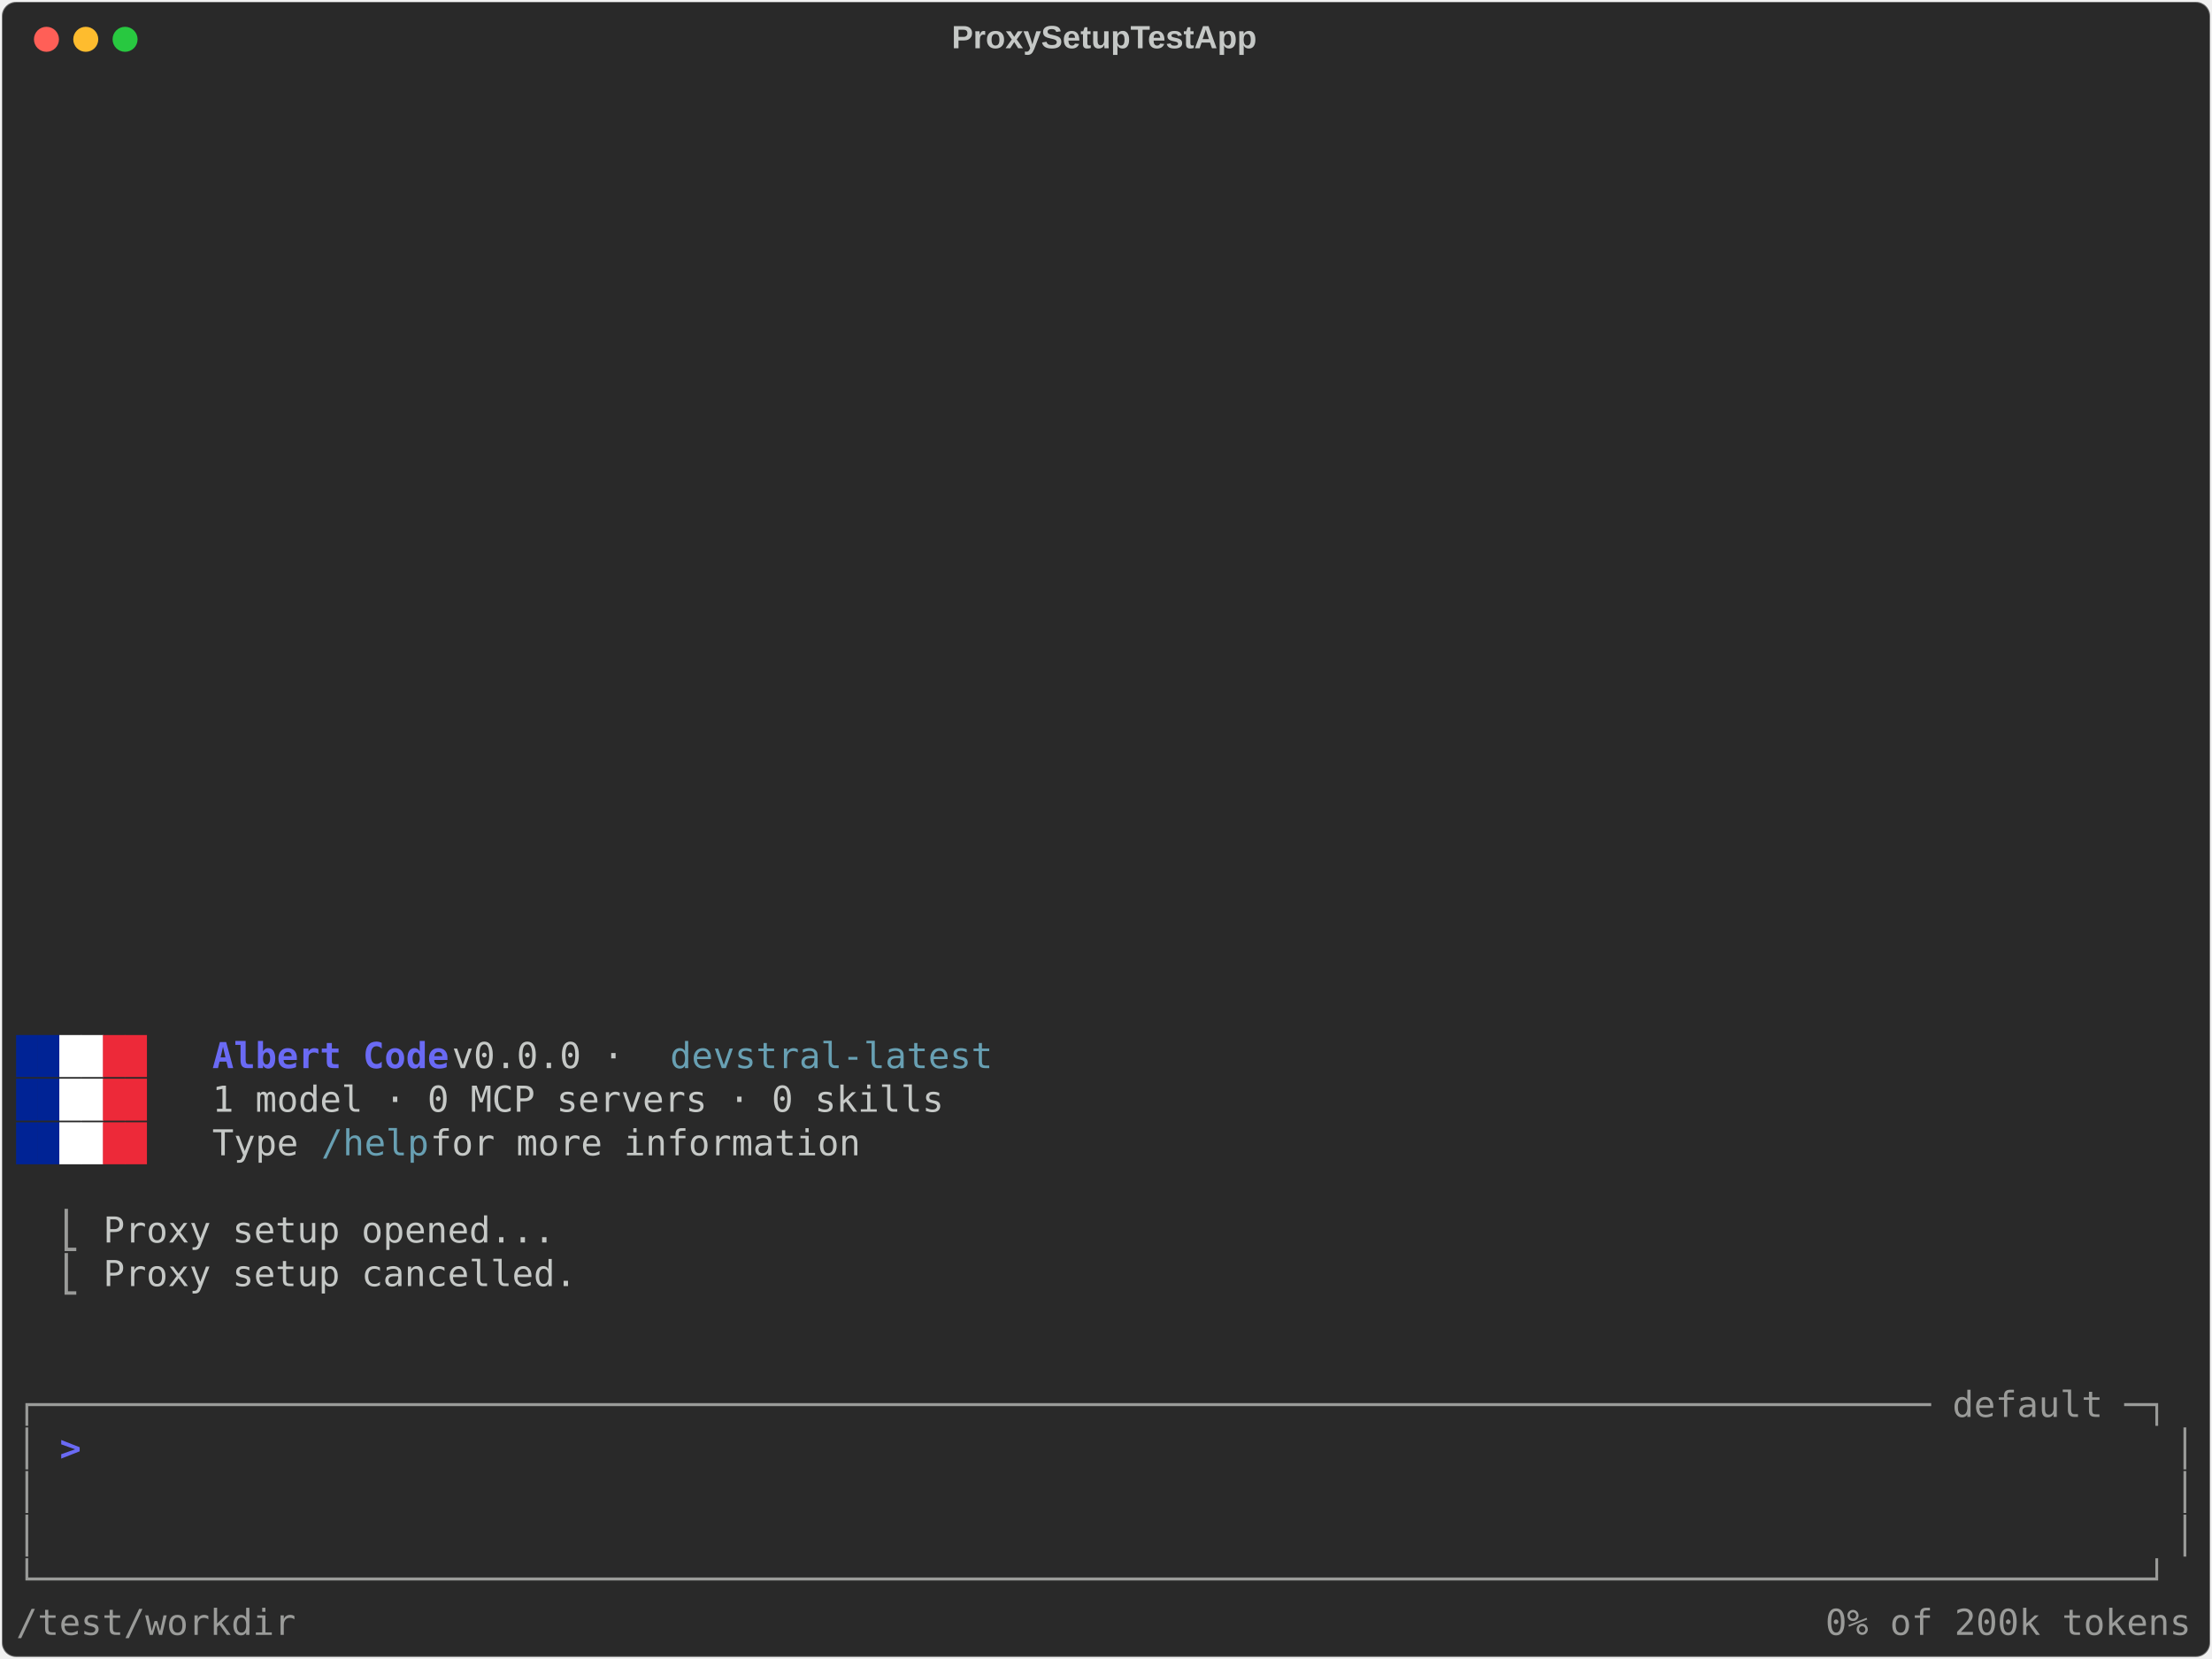
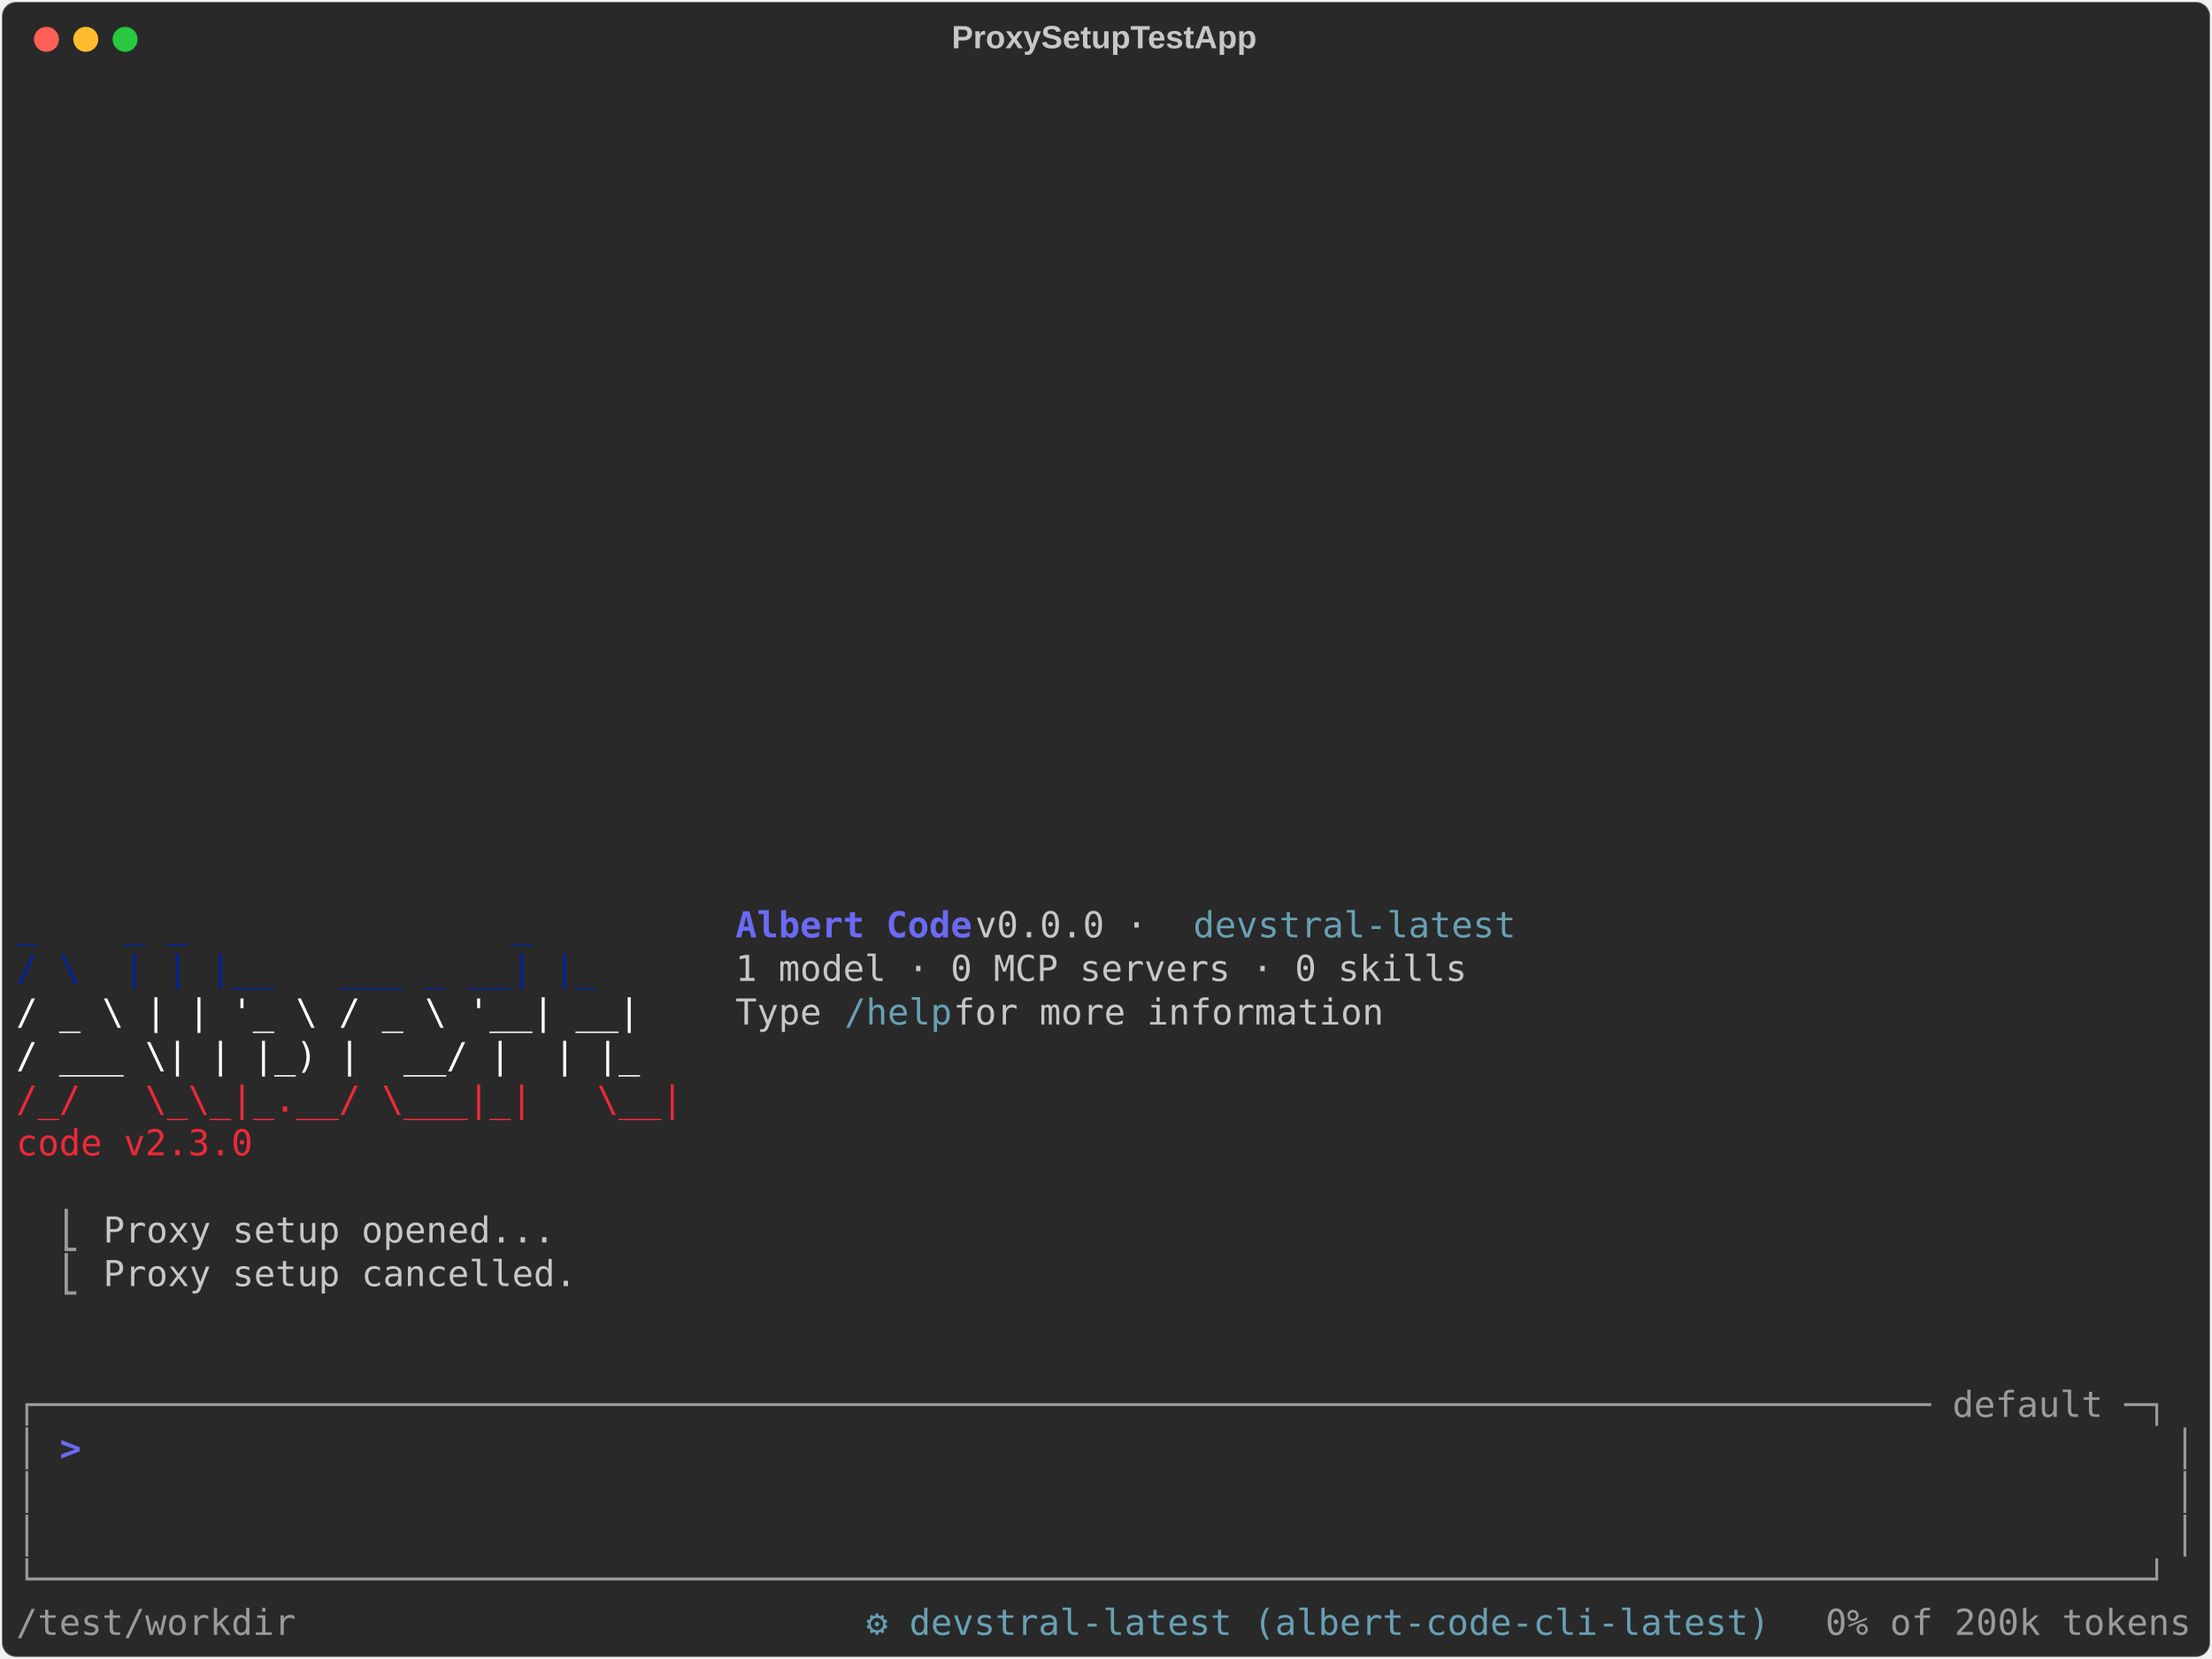
<svg xmlns="http://www.w3.org/2000/svg" class="rich-terminal" viewBox="0 0 1238 928.4">
  <style>

    @font-face {
        font-family: "Fira Code";
        src: local("FiraCode-Regular"),
                url("https://cdnjs.cloudflare.com/ajax/libs/firacode/6.2.0/woff2/FiraCode-Regular.woff2") format("woff2"),
                url("https://cdnjs.cloudflare.com/ajax/libs/firacode/6.2.0/woff/FiraCode-Regular.woff") format("woff");
        font-style: normal;
        font-weight: 400;
    }
    @font-face {
        font-family: "Fira Code";
        src: local("FiraCode-Bold"),
                url("https://cdnjs.cloudflare.com/ajax/libs/firacode/6.2.0/woff2/FiraCode-Bold.woff2") format("woff2"),
                url("https://cdnjs.cloudflare.com/ajax/libs/firacode/6.2.0/woff/FiraCode-Bold.woff") format("woff");
        font-style: bold;
        font-weight: 700;
    }

    .terminal-matrix {
        font-family: Fira Code, monospace;
        font-size: 20px;
        line-height: 24.4px;
        font-variant-east-asian: full-width;
    }

    .terminal-title {
        font-size: 18px;
        font-weight: bold;
        font-family: arial;
    }

    .terminal-r1 { fill: #c5c8c6 }
.terminal-r2 { fill: #002395 }
- .terminal-r3 { fill: #ffffff }
- .terminal-r4 { fill: #ed2939 }
- .terminal-r5 { fill: #6a6af4;font-weight: bold }
- .terminal-r6 { fill: #68a0b3 }
+ .terminal-r3 { fill: #6a6af4;font-weight: bold }
+ .terminal-r4 { fill: #68a0b3 }
+ .terminal-r5 { fill: #ffffff }
+ .terminal-r6 { fill: #ed2939 }
.terminal-r7 { fill: #9a9b99 }
    </style>
  <defs>
    <clipPath id="terminal-clip-terminal">
      <rect x="0" y="0" width="1219.0" height="877.4" />
    </clipPath>
    <clipPath id="terminal-line-0">
      <rect x="0" y="1.5" width="1220" height="24.65" />
    </clipPath>
    <clipPath id="terminal-line-1">
      <rect x="0" y="25.9" width="1220" height="24.65" />
    </clipPath>
    <clipPath id="terminal-line-2">
      <rect x="0" y="50.3" width="1220" height="24.65" />
    </clipPath>
    <clipPath id="terminal-line-3">
      <rect x="0" y="74.7" width="1220" height="24.65" />
    </clipPath>
    <clipPath id="terminal-line-4">
      <rect x="0" y="99.1" width="1220" height="24.65" />
    </clipPath>
    <clipPath id="terminal-line-5">
      <rect x="0" y="123.5" width="1220" height="24.65" />
    </clipPath>
    <clipPath id="terminal-line-6">
      <rect x="0" y="147.9" width="1220" height="24.65" />
    </clipPath>
    <clipPath id="terminal-line-7">
      <rect x="0" y="172.3" width="1220" height="24.65" />
    </clipPath>
    <clipPath id="terminal-line-8">
      <rect x="0" y="196.7" width="1220" height="24.65" />
    </clipPath>
    <clipPath id="terminal-line-9">
      <rect x="0" y="221.1" width="1220" height="24.65" />
    </clipPath>
    <clipPath id="terminal-line-10">
      <rect x="0" y="245.5" width="1220" height="24.65" />
    </clipPath>
    <clipPath id="terminal-line-11">
      <rect x="0" y="269.9" width="1220" height="24.65" />
    </clipPath>
    <clipPath id="terminal-line-12">
      <rect x="0" y="294.3" width="1220" height="24.65" />
    </clipPath>
    <clipPath id="terminal-line-13">
      <rect x="0" y="318.7" width="1220" height="24.65" />
    </clipPath>
    <clipPath id="terminal-line-14">
      <rect x="0" y="343.1" width="1220" height="24.65" />
    </clipPath>
    <clipPath id="terminal-line-15">
      <rect x="0" y="367.5" width="1220" height="24.65" />
    </clipPath>
    <clipPath id="terminal-line-16">
      <rect x="0" y="391.9" width="1220" height="24.65" />
    </clipPath>
    <clipPath id="terminal-line-17">
      <rect x="0" y="416.3" width="1220" height="24.65" />
    </clipPath>
    <clipPath id="terminal-line-18">
      <rect x="0" y="440.7" width="1220" height="24.65" />
    </clipPath>
    <clipPath id="terminal-line-19">
      <rect x="0" y="465.1" width="1220" height="24.65" />
    </clipPath>
    <clipPath id="terminal-line-20">
      <rect x="0" y="489.5" width="1220" height="24.65" />
    </clipPath>
    <clipPath id="terminal-line-21">
      <rect x="0" y="513.9" width="1220" height="24.65" />
    </clipPath>
    <clipPath id="terminal-line-22">
      <rect x="0" y="538.3" width="1220" height="24.65" />
    </clipPath>
    <clipPath id="terminal-line-23">
      <rect x="0" y="562.7" width="1220" height="24.65" />
    </clipPath>
    <clipPath id="terminal-line-24">
      <rect x="0" y="587.1" width="1220" height="24.65" />
    </clipPath>
    <clipPath id="terminal-line-25">
      <rect x="0" y="611.5" width="1220" height="24.65" />
    </clipPath>
    <clipPath id="terminal-line-26">
      <rect x="0" y="635.9" width="1220" height="24.65" />
    </clipPath>
    <clipPath id="terminal-line-27">
      <rect x="0" y="660.3" width="1220" height="24.65" />
    </clipPath>
    <clipPath id="terminal-line-28">
      <rect x="0" y="684.7" width="1220" height="24.65" />
    </clipPath>
    <clipPath id="terminal-line-29">
      <rect x="0" y="709.1" width="1220" height="24.65" />
    </clipPath>
    <clipPath id="terminal-line-30">
      <rect x="0" y="733.5" width="1220" height="24.65" />
    </clipPath>
    <clipPath id="terminal-line-31">
      <rect x="0" y="757.9" width="1220" height="24.65" />
    </clipPath>
    <clipPath id="terminal-line-32">
      <rect x="0" y="782.3" width="1220" height="24.65" />
    </clipPath>
    <clipPath id="terminal-line-33">
      <rect x="0" y="806.7" width="1220" height="24.65" />
    </clipPath>
    <clipPath id="terminal-line-34">
      <rect x="0" y="831.1" width="1220" height="24.65" />
    </clipPath>
  </defs>
  <rect fill="#292929" stroke="rgba(255,255,255,0.35)" stroke-width="1" x="1" y="1" width="1236" height="926.4" rx="8" />
  <text class="terminal-title" fill="#c5c8c6" text-anchor="middle" x="618" y="27">ProxySetupTestApp</text>
  <g transform="translate(26,22)">
    <circle cx="0" cy="0" r="7" fill="#ff5f57" />
    <circle cx="22" cy="0" r="7" fill="#febc2e" />
    <circle cx="44" cy="0" r="7" fill="#28c840" />
  </g>
  <g transform="translate(9, 41)" clip-path="url(#terminal-clip-terminal)">
    <g class="terminal-matrix">
      <text class="terminal-r1" x="1220" y="20" textLength="12.2" clip-path="url(#terminal-line-0)">
</text>
      <text class="terminal-r1" x="1220" y="44.4" textLength="12.2" clip-path="url(#terminal-line-1)">
</text>
      <text class="terminal-r1" x="1220" y="68.8" textLength="12.2" clip-path="url(#terminal-line-2)">
</text>
      <text class="terminal-r1" x="1220" y="93.2" textLength="12.2" clip-path="url(#terminal-line-3)">
</text>
      <text class="terminal-r1" x="1220" y="117.6" textLength="12.2" clip-path="url(#terminal-line-4)">
</text>
      <text class="terminal-r1" x="1220" y="142" textLength="12.2" clip-path="url(#terminal-line-5)">
</text>
      <text class="terminal-r1" x="1220" y="166.4" textLength="12.2" clip-path="url(#terminal-line-6)">
</text>
      <text class="terminal-r1" x="1220" y="190.8" textLength="12.2" clip-path="url(#terminal-line-7)">
</text>
      <text class="terminal-r1" x="1220" y="215.2" textLength="12.2" clip-path="url(#terminal-line-8)">
</text>
      <text class="terminal-r1" x="1220" y="239.6" textLength="12.2" clip-path="url(#terminal-line-9)">
</text>
      <text class="terminal-r1" x="1220" y="264" textLength="12.2" clip-path="url(#terminal-line-10)">
</text>
      <text class="terminal-r1" x="1220" y="288.4" textLength="12.2" clip-path="url(#terminal-line-11)">
</text>
      <text class="terminal-r1" x="1220" y="312.8" textLength="12.2" clip-path="url(#terminal-line-12)">
</text>
      <text class="terminal-r1" x="1220" y="337.2" textLength="12.2" clip-path="url(#terminal-line-13)">
</text>
      <text class="terminal-r1" x="1220" y="361.6" textLength="12.2" clip-path="url(#terminal-line-14)">
</text>
      <text class="terminal-r1" x="1220" y="386" textLength="12.2" clip-path="url(#terminal-line-15)">
</text>
      <text class="terminal-r1" x="1220" y="410.4" textLength="12.2" clip-path="url(#terminal-line-16)">
</text>
      <text class="terminal-r1" x="1220" y="434.8" textLength="12.2" clip-path="url(#terminal-line-17)">
</text>
      <text class="terminal-r1" x="1220" y="459.2" textLength="12.2" clip-path="url(#terminal-line-18)">
</text>
+       <text class="terminal-r2" x="0" y="483.6" textLength="378.2" clip-path="url(#terminal-line-19)">    _    _ _               _   </text>
+       <text class="terminal-r3" x="402.6" y="483.6" textLength="134.2" clip-path="url(#terminal-line-19)">Albert Code</text>
+       <text class="terminal-r1" x="536.8" y="483.6" textLength="122" clip-path="url(#terminal-line-19)"> v0.0.0 · </text>
+       <text class="terminal-r4" x="658.8" y="483.6" textLength="183" clip-path="url(#terminal-line-19)">devstral-latest</text>
      <text class="terminal-r1" x="1220" y="483.6" textLength="12.2" clip-path="url(#terminal-line-19)">
</text>
+       <text class="terminal-r2" x="0" y="508" textLength="378.2" clip-path="url(#terminal-line-20)">   / \  | | |__   ___ _ __| |_ </text>
+       <text class="terminal-r1" x="402.6" y="508" textLength="414.8" clip-path="url(#terminal-line-20)">1 model · 0 MCP servers · 0 skills</text>
      <text class="terminal-r1" x="1220" y="508" textLength="12.2" clip-path="url(#terminal-line-20)">
</text>
+       <text class="terminal-r5" x="0" y="532.4" textLength="378.2" clip-path="url(#terminal-line-21)">  / _ \ | | '_ \ / _ \ '__| __|</text>
+       <text class="terminal-r1" x="402.6" y="532.4" textLength="61" clip-path="url(#terminal-line-21)">Type </text>
+       <text class="terminal-r4" x="463.6" y="532.4" textLength="61" clip-path="url(#terminal-line-21)">/help</text>
+       <text class="terminal-r1" x="524.6" y="532.4" textLength="256.2" clip-path="url(#terminal-line-21)"> for more information</text>
      <text class="terminal-r1" x="1220" y="532.4" textLength="12.2" clip-path="url(#terminal-line-21)">
</text>
-       <text class="terminal-r2" x="0" y="556.8" textLength="12.2" clip-path="url(#terminal-line-22)">█</text>
-       <text class="terminal-r2" x="12.2" y="556.8" textLength="12.2" clip-path="url(#terminal-line-22)">█</text>
-       <text class="terminal-r3" x="24.4" y="556.8" textLength="12.2" clip-path="url(#terminal-line-22)">█</text>
-       <text class="terminal-r3" x="36.6" y="556.8" textLength="12.2" clip-path="url(#terminal-line-22)">█</text>
-       <text class="terminal-r4" x="48.8" y="556.8" textLength="12.2" clip-path="url(#terminal-line-22)">█</text>
-       <text class="terminal-r4" x="61" y="556.8" textLength="12.2" clip-path="url(#terminal-line-22)">█</text>
-       <text class="terminal-r5" x="109.8" y="556.8" textLength="134.2" clip-path="url(#terminal-line-22)">Albert Code</text>
-       <text class="terminal-r1" x="244" y="556.8" textLength="122" clip-path="url(#terminal-line-22)"> v0.0.0 · </text>
-       <text class="terminal-r6" x="366" y="556.8" textLength="183" clip-path="url(#terminal-line-22)">devstral-latest</text>
+       <text class="terminal-r5" x="0" y="556.8" textLength="378.2" clip-path="url(#terminal-line-22)"> / ___ \| | |_) |  __/ |  | |_ </text>
      <text class="terminal-r1" x="1220" y="556.8" textLength="12.2" clip-path="url(#terminal-line-22)">
</text>
-       <text class="terminal-r2" x="0" y="581.2" textLength="12.2" clip-path="url(#terminal-line-23)">█</text>
-       <text class="terminal-r2" x="12.2" y="581.2" textLength="12.2" clip-path="url(#terminal-line-23)">█</text>
-       <text class="terminal-r3" x="24.4" y="581.2" textLength="12.2" clip-path="url(#terminal-line-23)">█</text>
-       <text class="terminal-r3" x="36.6" y="581.2" textLength="12.2" clip-path="url(#terminal-line-23)">█</text>
-       <text class="terminal-r4" x="48.8" y="581.2" textLength="12.2" clip-path="url(#terminal-line-23)">█</text>
-       <text class="terminal-r4" x="61" y="581.2" textLength="12.2" clip-path="url(#terminal-line-23)">█</text>
-       <text class="terminal-r1" x="109.8" y="581.2" textLength="414.8" clip-path="url(#terminal-line-23)">1 model · 0 MCP servers · 0 skills</text>
+       <text class="terminal-r6" x="0" y="581.2" textLength="378.2" clip-path="url(#terminal-line-23)">/_/   \_\_|_.__/ \___|_|   \__|</text>
      <text class="terminal-r1" x="1220" y="581.2" textLength="12.2" clip-path="url(#terminal-line-23)">
</text>
-       <text class="terminal-r2" x="0" y="605.6" textLength="12.2" clip-path="url(#terminal-line-24)">█</text>
-       <text class="terminal-r2" x="12.2" y="605.6" textLength="12.2" clip-path="url(#terminal-line-24)">█</text>
-       <text class="terminal-r3" x="24.4" y="605.6" textLength="12.2" clip-path="url(#terminal-line-24)">█</text>
-       <text class="terminal-r3" x="36.6" y="605.6" textLength="12.2" clip-path="url(#terminal-line-24)">█</text>
-       <text class="terminal-r4" x="48.8" y="605.6" textLength="12.2" clip-path="url(#terminal-line-24)">█</text>
-       <text class="terminal-r4" x="61" y="605.6" textLength="12.2" clip-path="url(#terminal-line-24)">█</text>
-       <text class="terminal-r1" x="109.8" y="605.6" textLength="61" clip-path="url(#terminal-line-24)">Type </text>
-       <text class="terminal-r6" x="170.8" y="605.6" textLength="61" clip-path="url(#terminal-line-24)">/help</text>
-       <text class="terminal-r1" x="231.8" y="605.6" textLength="256.2" clip-path="url(#terminal-line-24)"> for more information</text>
+       <text class="terminal-r6" x="0" y="605.6" textLength="353.8" clip-path="url(#terminal-line-24)">                  code v2.3.0</text>
      <text class="terminal-r1" x="1220" y="605.6" textLength="12.2" clip-path="url(#terminal-line-24)">
</text>
      <text class="terminal-r1" x="1220" y="630" textLength="12.2" clip-path="url(#terminal-line-25)">
</text>
      <text class="terminal-r7" x="24.4" y="654.4" textLength="12.2" clip-path="url(#terminal-line-26)">⎣</text>
      <text class="terminal-r1" x="48.8" y="654.4" textLength="256.2" clip-path="url(#terminal-line-26)">Proxy setup opened...</text>
      <text class="terminal-r1" x="1220" y="654.4" textLength="12.2" clip-path="url(#terminal-line-26)">
</text>
      <text class="terminal-r7" x="24.4" y="678.8" textLength="12.2" clip-path="url(#terminal-line-27)">⎣</text>
      <text class="terminal-r1" x="48.8" y="678.8" textLength="268.4" clip-path="url(#terminal-line-27)">Proxy setup cancelled.</text>
      <text class="terminal-r1" x="1220" y="678.8" textLength="12.2" clip-path="url(#terminal-line-27)">
</text>
      <text class="terminal-r1" x="1220" y="703.2" textLength="12.2" clip-path="url(#terminal-line-28)">
</text>
      <text class="terminal-r1" x="1220" y="727.6" textLength="12.2" clip-path="url(#terminal-line-29)">
</text>
      <text class="terminal-r7" x="0" y="752" textLength="1220" clip-path="url(#terminal-line-30)">┌──────────────────────────────────────────────────────────────────────────────────────── default ─┐</text>
      <text class="terminal-r1" x="1220" y="752" textLength="12.2" clip-path="url(#terminal-line-30)">
</text>
      <text class="terminal-r7" x="0" y="776.4" textLength="12.2" clip-path="url(#terminal-line-31)">│</text>
-       <text class="terminal-r5" x="24.4" y="776.4" textLength="12.2" clip-path="url(#terminal-line-31)">&gt;</text>
+       <text class="terminal-r3" x="24.4" y="776.4" textLength="12.2" clip-path="url(#terminal-line-31)">&gt;</text>
      <text class="terminal-r7" x="1207.8" y="776.4" textLength="12.2" clip-path="url(#terminal-line-31)">│</text>
      <text class="terminal-r1" x="1220" y="776.4" textLength="12.2" clip-path="url(#terminal-line-31)">
</text>
      <text class="terminal-r7" x="0" y="800.8" textLength="12.2" clip-path="url(#terminal-line-32)">│</text>
      <text class="terminal-r7" x="1207.8" y="800.8" textLength="12.2" clip-path="url(#terminal-line-32)">│</text>
      <text class="terminal-r1" x="1220" y="800.8" textLength="12.2" clip-path="url(#terminal-line-32)">
</text>
      <text class="terminal-r7" x="0" y="825.2" textLength="12.2" clip-path="url(#terminal-line-33)">│</text>
      <text class="terminal-r7" x="1207.8" y="825.2" textLength="12.2" clip-path="url(#terminal-line-33)">│</text>
      <text class="terminal-r1" x="1220" y="825.2" textLength="12.2" clip-path="url(#terminal-line-33)">
</text>
      <text class="terminal-r7" x="0" y="849.6" textLength="1220" clip-path="url(#terminal-line-34)">└──────────────────────────────────────────────────────────────────────────────────────────────────┘</text>
      <text class="terminal-r1" x="1220" y="849.6" textLength="12.2" clip-path="url(#terminal-line-34)">
</text>
      <text class="terminal-r7" x="0" y="874" textLength="158.6" clip-path="url(#terminal-line-35)">/test/workdir</text>
+       <text class="terminal-r4" x="475.8" y="874" textLength="512.4" clip-path="url(#terminal-line-35)">⚙ devstral-latest (albert-code-cli-latest)</text>
      <text class="terminal-r7" x="1012.6" y="874" textLength="207.4" clip-path="url(#terminal-line-35)">0% of 200k tokens</text>
    </g>
  </g>
</svg>
